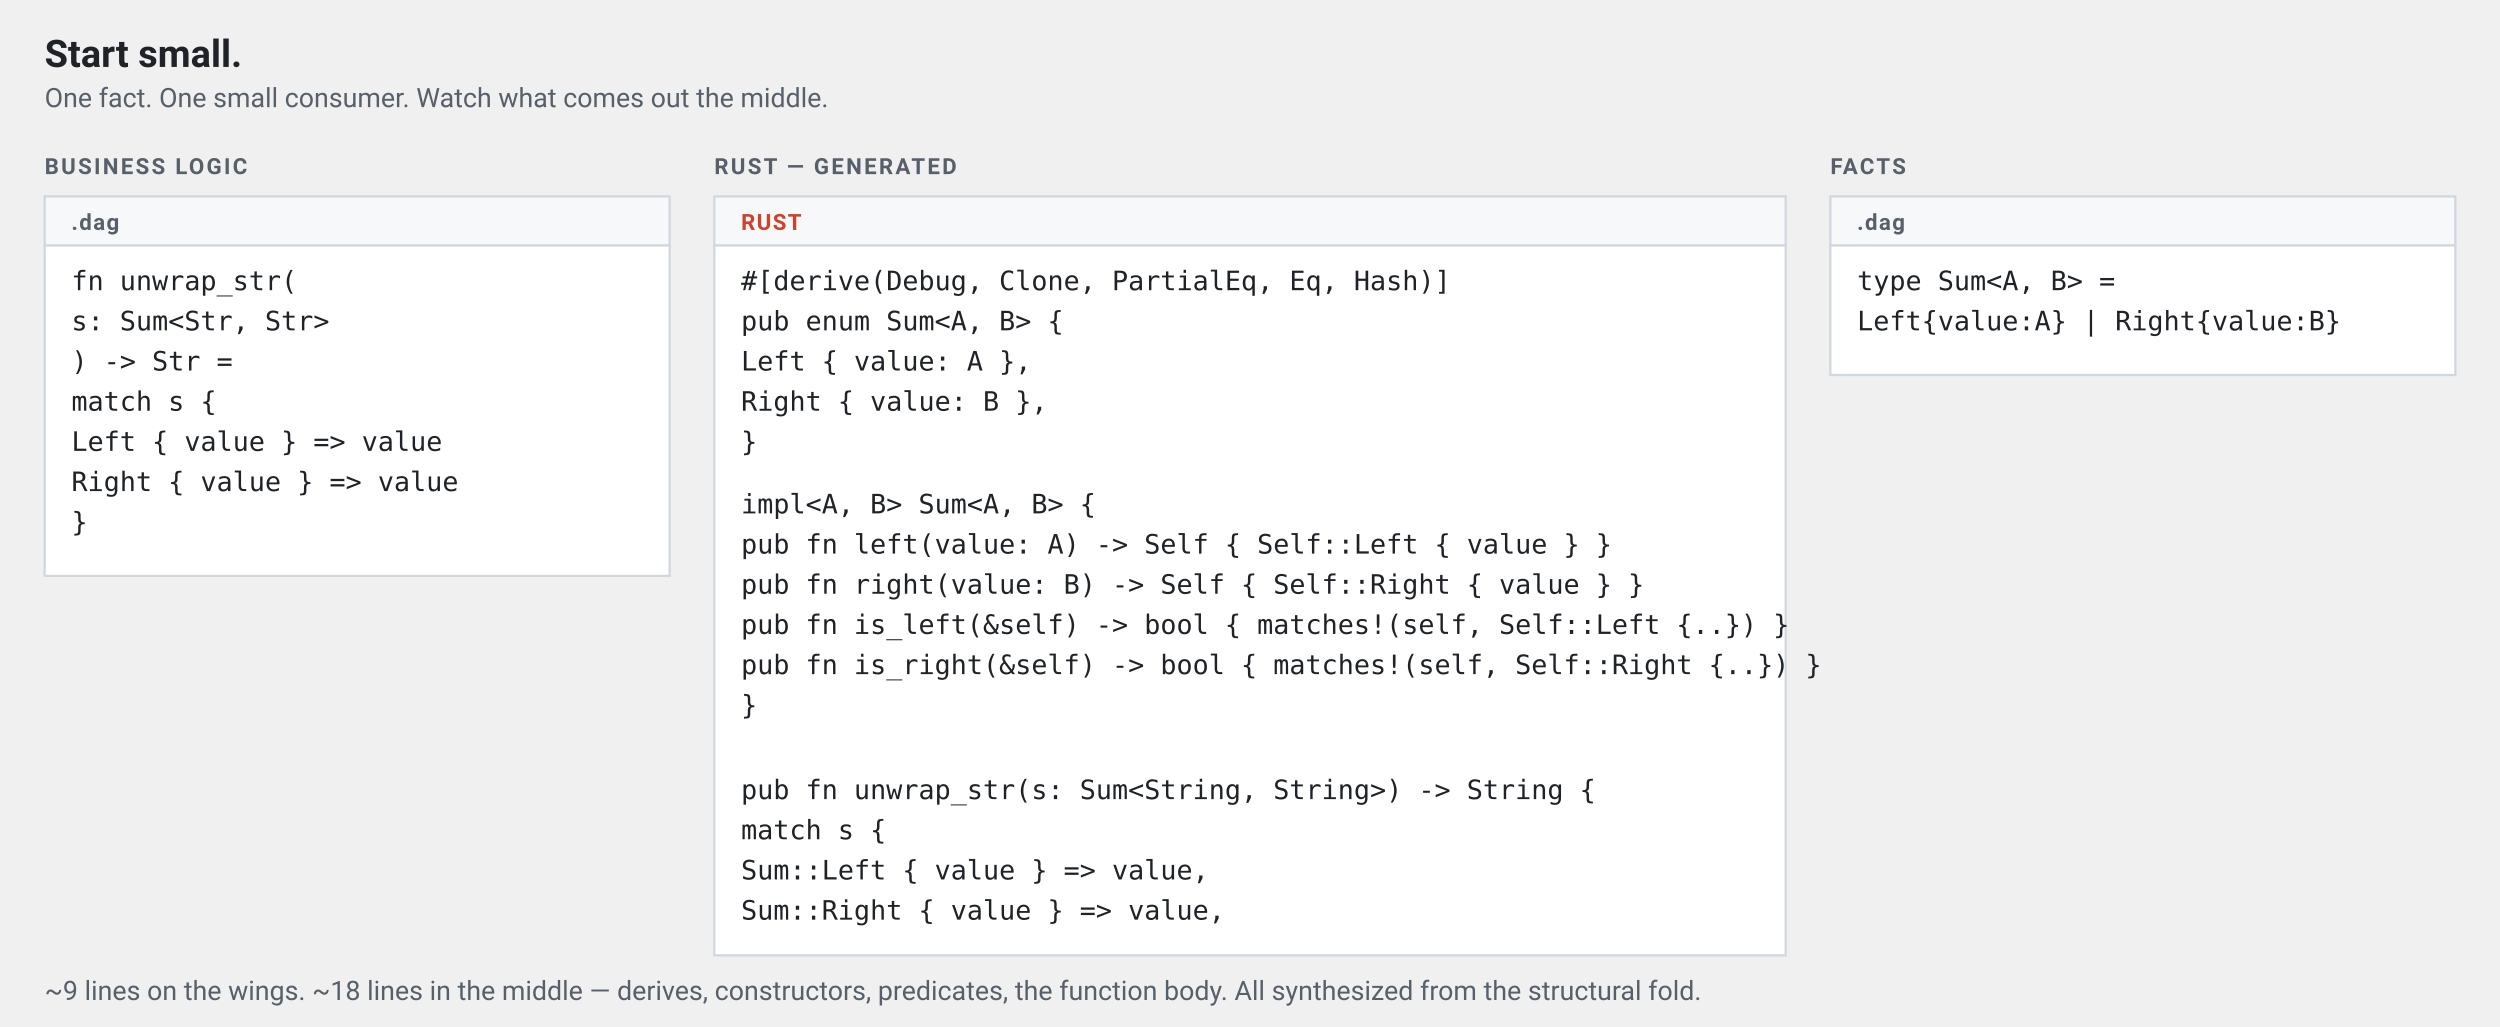
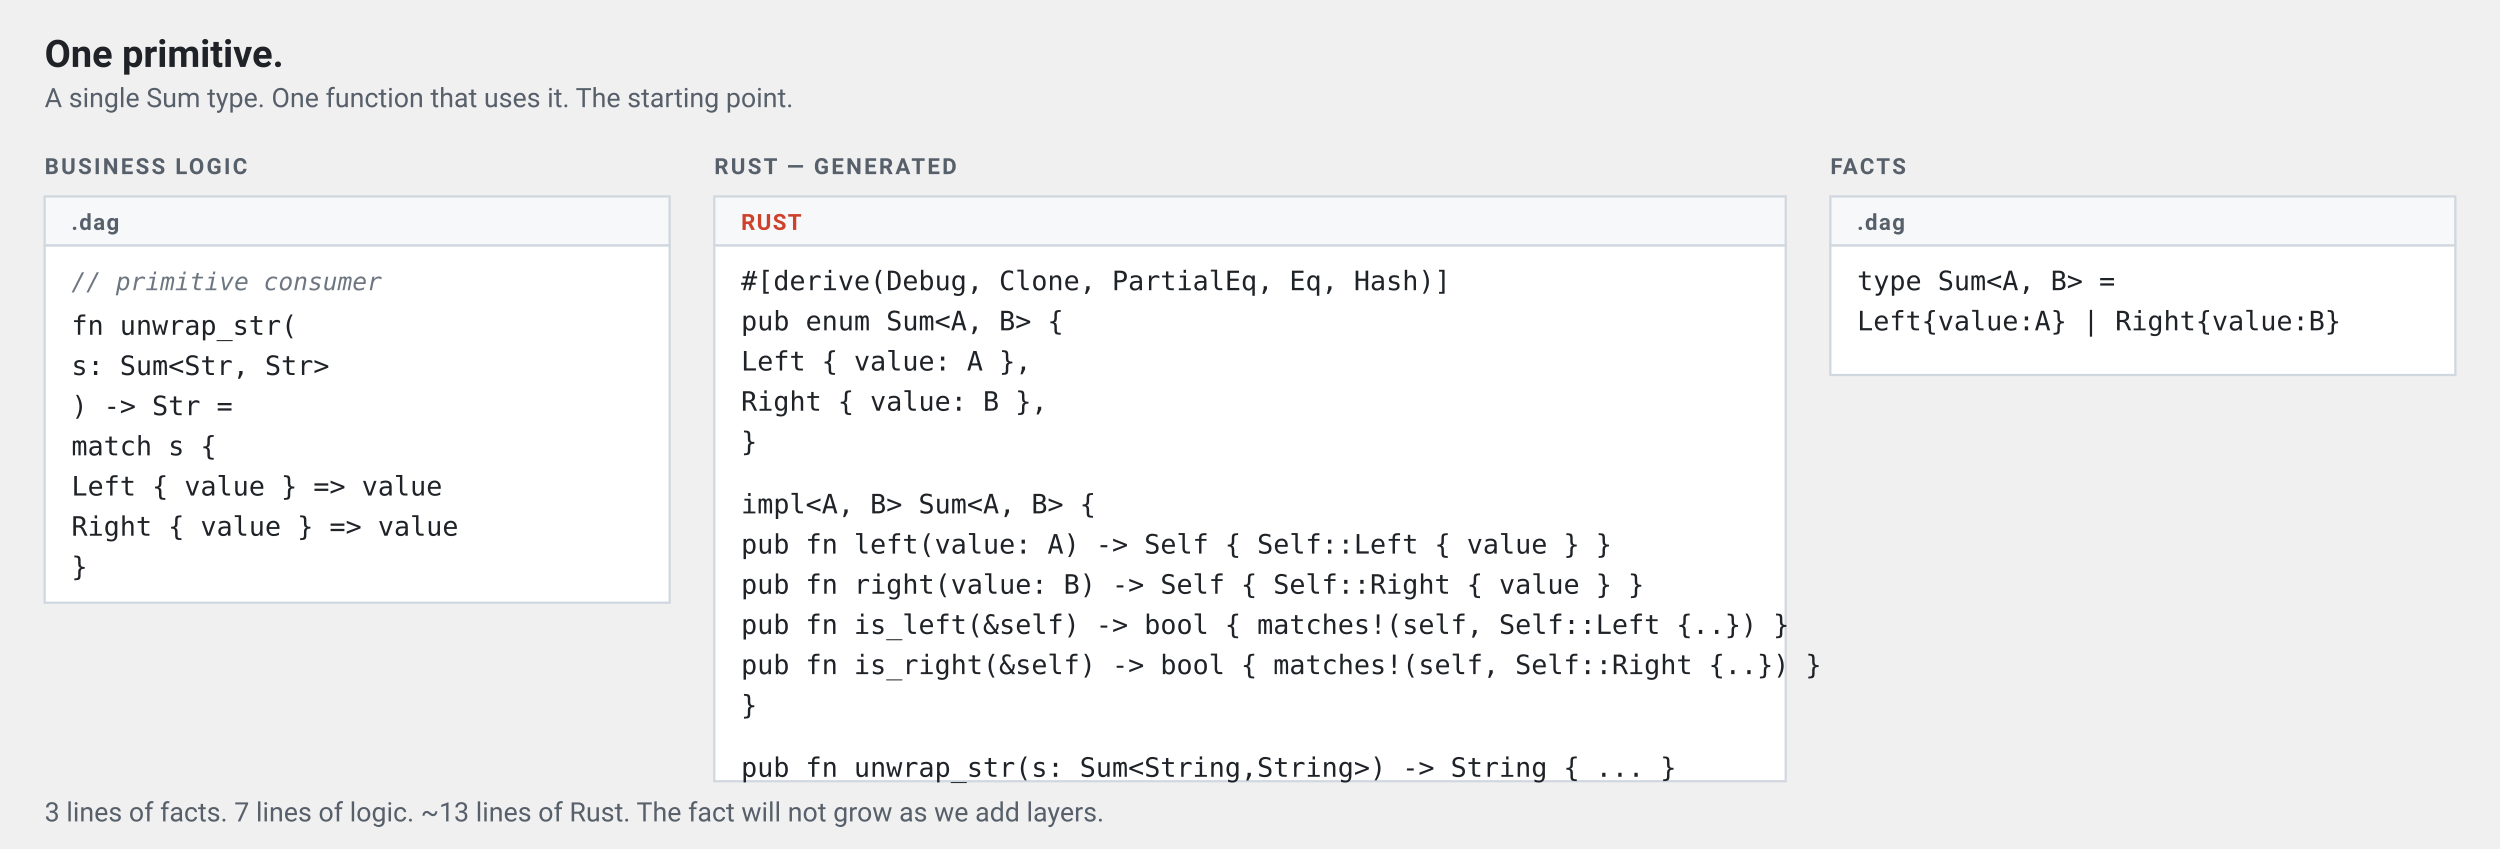
- <svg xmlns="http://www.w3.org/2000/svg" viewBox="0 0 1120 460" font-family="-apple-system, BlinkMacSystemFont, 'Segoe UI', Roboto, sans-serif">
+ <svg xmlns="http://www.w3.org/2000/svg" viewBox="0 0 1120 380" font-family="-apple-system, BlinkMacSystemFont, 'Segoe UI', Roboto, sans-serif">
  <defs>
    <style>
      .title { font-size: 17px; font-weight: 600; fill: #1f2328; }
      .sub { font-size: 12px; fill: #57606a; }
      .col-label { font-size: 10px; font-weight: 700; fill: #57606a; letter-spacing: 0.10em; }
      .badge { font-size: 10px; font-weight: 700; letter-spacing: 0.06em; }
      .badge-rust { fill: #ce422b; }
      .badge-dag  { fill: #57606a; }
-       .code { font-family: ui-monospace, 'SF Mono', Menlo, Consolas, monospace; font-size: 12px; fill: #1f2328; }
+       .code   { font-family: ui-monospace, 'SF Mono', Menlo, Consolas, monospace; font-size: 12px; fill: #1f2328; }
+       .layer  { font-family: ui-monospace, 'SF Mono', Menlo, Consolas, monospace; font-size: 11px; font-style: italic; fill: #6e7781; }
      .card { fill: #ffffff; stroke: #d0d7de; stroke-width: 1; }
      .card-header { fill: #f6f8fa; stroke: #d0d7de; stroke-width: 1; }
    </style>
  </defs>
-   <text x="20" y="30" class="title">Start small.</text>
-   <text x="20" y="48" class="sub">One fact. One small consumer. Watch what comes out the middle.</text>
+   <text x="20" y="30" class="title">One primitive.</text>
+   <text x="20" y="48" class="sub">A single Sum type. One function that uses it. The starting point.</text>
  <text x="20" y="78" class="col-label">BUSINESS LOGIC</text>
  <text x="320" y="78" class="col-label">RUST — GENERATED</text>
  <text x="820" y="78" class="col-label">FACTS</text>
  <rect x="20" y="88" width="280" height="22" class="card-header" />
  <text x="32" y="103" class="badge badge-dag">.dag</text>
-   <rect x="20" y="110" width="280" height="148" class="card" />
-   <text x="32" y="130" class="code">fn unwrap_str(</text>
-   <text x="32" y="148" class="code">    s: Sum&lt;Str, Str&gt;</text>
-   <text x="32" y="166" class="code">) -&gt; Str =</text>
-   <text x="32" y="184" class="code">  match s {</text>
-   <text x="32" y="202" class="code">    Left  { value } =&gt; value</text>
-   <text x="32" y="220" class="code">    Right { value } =&gt; value</text>
-   <text x="32" y="238" class="code">  }</text>
+   <rect x="20" y="110" width="280" height="160" class="card" />
+   <text x="32" y="130" class="layer">// primitive consumer</text>
+   <text x="32" y="150" class="code">fn unwrap_str(</text>
+   <text x="32" y="168" class="code">    s: Sum&lt;Str, Str&gt;</text>
+   <text x="32" y="186" class="code">) -&gt; Str =</text>
+   <text x="32" y="204" class="code">  match s {</text>
+   <text x="32" y="222" class="code">    Left  { value } =&gt; value</text>
+   <text x="32" y="240" class="code">    Right { value } =&gt; value</text>
+   <text x="32" y="258" class="code">  }</text>
  <rect x="320" y="88" width="480" height="22" class="card-header" />
  <text x="332" y="103" class="badge badge-rust">RUST</text>
-   <rect x="320" y="110" width="480" height="318" class="card" />
+   <rect x="320" y="110" width="480" height="240" class="card" />
  <text x="332" y="130" class="code">#[derive(Debug, Clone, PartialEq, Eq, Hash)]</text>
  <text x="332" y="148" class="code">pub enum Sum&lt;A, B&gt; {</text>
  <text x="332" y="166" class="code">    Left  { value: A },</text>
  <text x="332" y="184" class="code">    Right { value: B },</text>
  <text x="332" y="202" class="code">}</text>
  <text x="332" y="230" class="code">impl&lt;A, B&gt; Sum&lt;A, B&gt; {</text>
  <text x="332" y="248" class="code">    pub fn left(value: A)  -&gt; Self { Self::Left  { value } }</text>
  <text x="332" y="266" class="code">    pub fn right(value: B) -&gt; Self { Self::Right { value } }</text>
  <text x="332" y="284" class="code">    pub fn is_left(&amp;self)  -&gt; bool { matches!(self, Self::Left  {..}) }</text>
  <text x="332" y="302" class="code">    pub fn is_right(&amp;self) -&gt; bool { matches!(self, Self::Right {..}) }</text>
  <text x="332" y="320" class="code">}</text>
-   <text x="332" y="358" class="code">pub fn unwrap_str(s: Sum&lt;String, String&gt;) -&gt; String {</text>
-   <text x="332" y="376" class="code">    match s {</text>
-   <text x="332" y="394" class="code">        Sum::Left  { value } =&gt; value,</text>
-   <text x="332" y="412" class="code">        Sum::Right { value } =&gt; value,</text>
-   <text x="332" y="421" class="code" />
+   <text x="332" y="348" class="code">pub fn unwrap_str(s: Sum&lt;String,String&gt;) -&gt; String { ... }</text>
  <rect x="820" y="88" width="280" height="22" class="card-header" />
  <text x="832" y="103" class="badge badge-dag">.dag</text>
  <rect x="820" y="110" width="280" height="58" class="card" />
  <text x="832" y="130" class="code">type Sum&lt;A, B&gt; =</text>
  <text x="832" y="148" class="code">  Left{value:A} | Right{value:B}</text>
-   <text x="20" y="448" class="sub">~9 lines on the wings. ~18 lines in the middle — derives, constructors, predicates, the function body. All synthesized from the structural fold.</text>
+   <text x="20" y="368" class="sub">3 lines of facts. 7 lines of logic. ~13 lines of Rust. The fact will not grow as we add layers.</text>
</svg>
